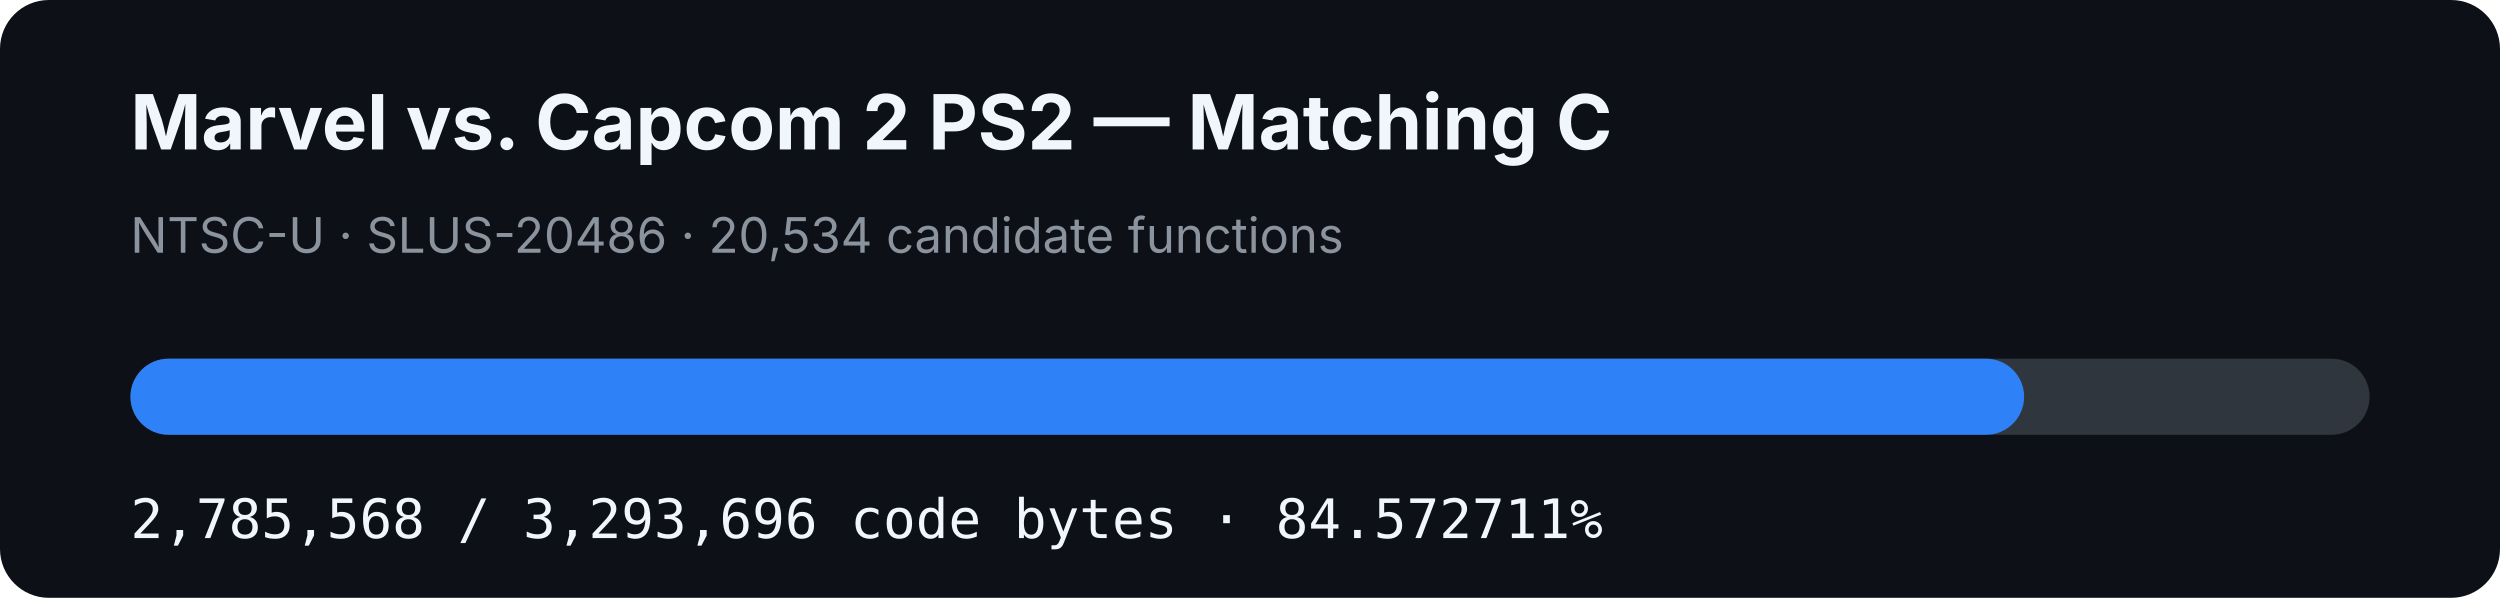
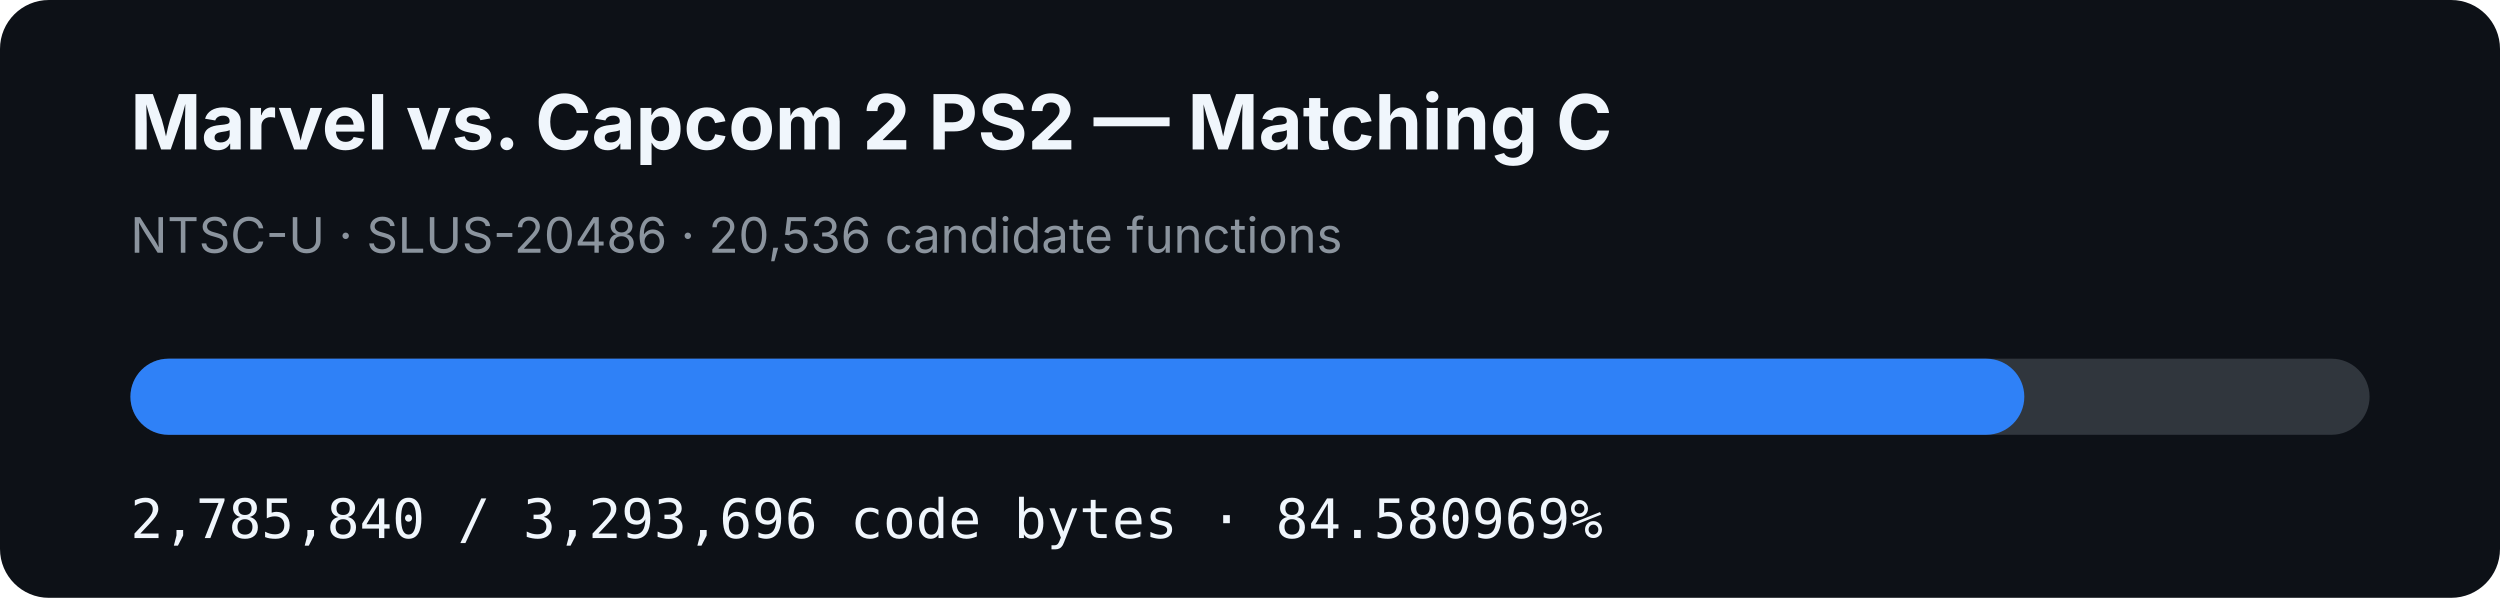
- <svg xmlns="http://www.w3.org/2000/svg" width="920" height="220" viewBox="0 0 920 220" role="img" aria-label="MVC2 PS2 matching C progress: 84.572711%">
+ <svg xmlns="http://www.w3.org/2000/svg" width="920" height="220" viewBox="0 0 920 220" role="img" aria-label="MVC2 PS2 matching C progress: 84.580969%">
  <rect width="920" height="220" rx="18" fill="#0d1117" />
  <text x="48" y="55" fill="#f0f6fc" font-family="-apple-system,BlinkMacSystemFont,Segoe UI,sans-serif" font-size="28" font-weight="700">Marvel vs. Capcom 2 PS2 — Matching C</text>
-   <text x="48" y="93" fill="#8b949e" font-family="-apple-system,BlinkMacSystemFont,Segoe UI,sans-serif" font-size="18">NTSC-U · SLUS-20486 · 20,534 candidate functions</text>
+   <text x="48" y="93" fill="#8b949e" font-family="-apple-system,BlinkMacSystemFont,Segoe UI,sans-serif" font-size="18">NTSC-U · SLUS-20486 · 20,536 candidate functions</text>
  <rect x="48" y="132" width="824" height="28" rx="14" fill="#30363d" />
-   <rect x="48" y="132" width="696.879" height="28" rx="14" fill="#2f81f7" />
-   <text x="48" y="198" fill="#f0f6fc" font-family="ui-monospace,SFMono-Regular,Menlo,monospace" font-size="20">2,785,568 / 3,293,696 code bytes · 84.572711%</text>
+   <rect x="48" y="132" width="696.947" height="28" rx="14" fill="#2f81f7" />
+   <text x="48" y="198" fill="#f0f6fc" font-family="ui-monospace,SFMono-Regular,Menlo,monospace" font-size="20">2,785,840 / 3,293,696 code bytes · 84.580969%</text>
</svg>
